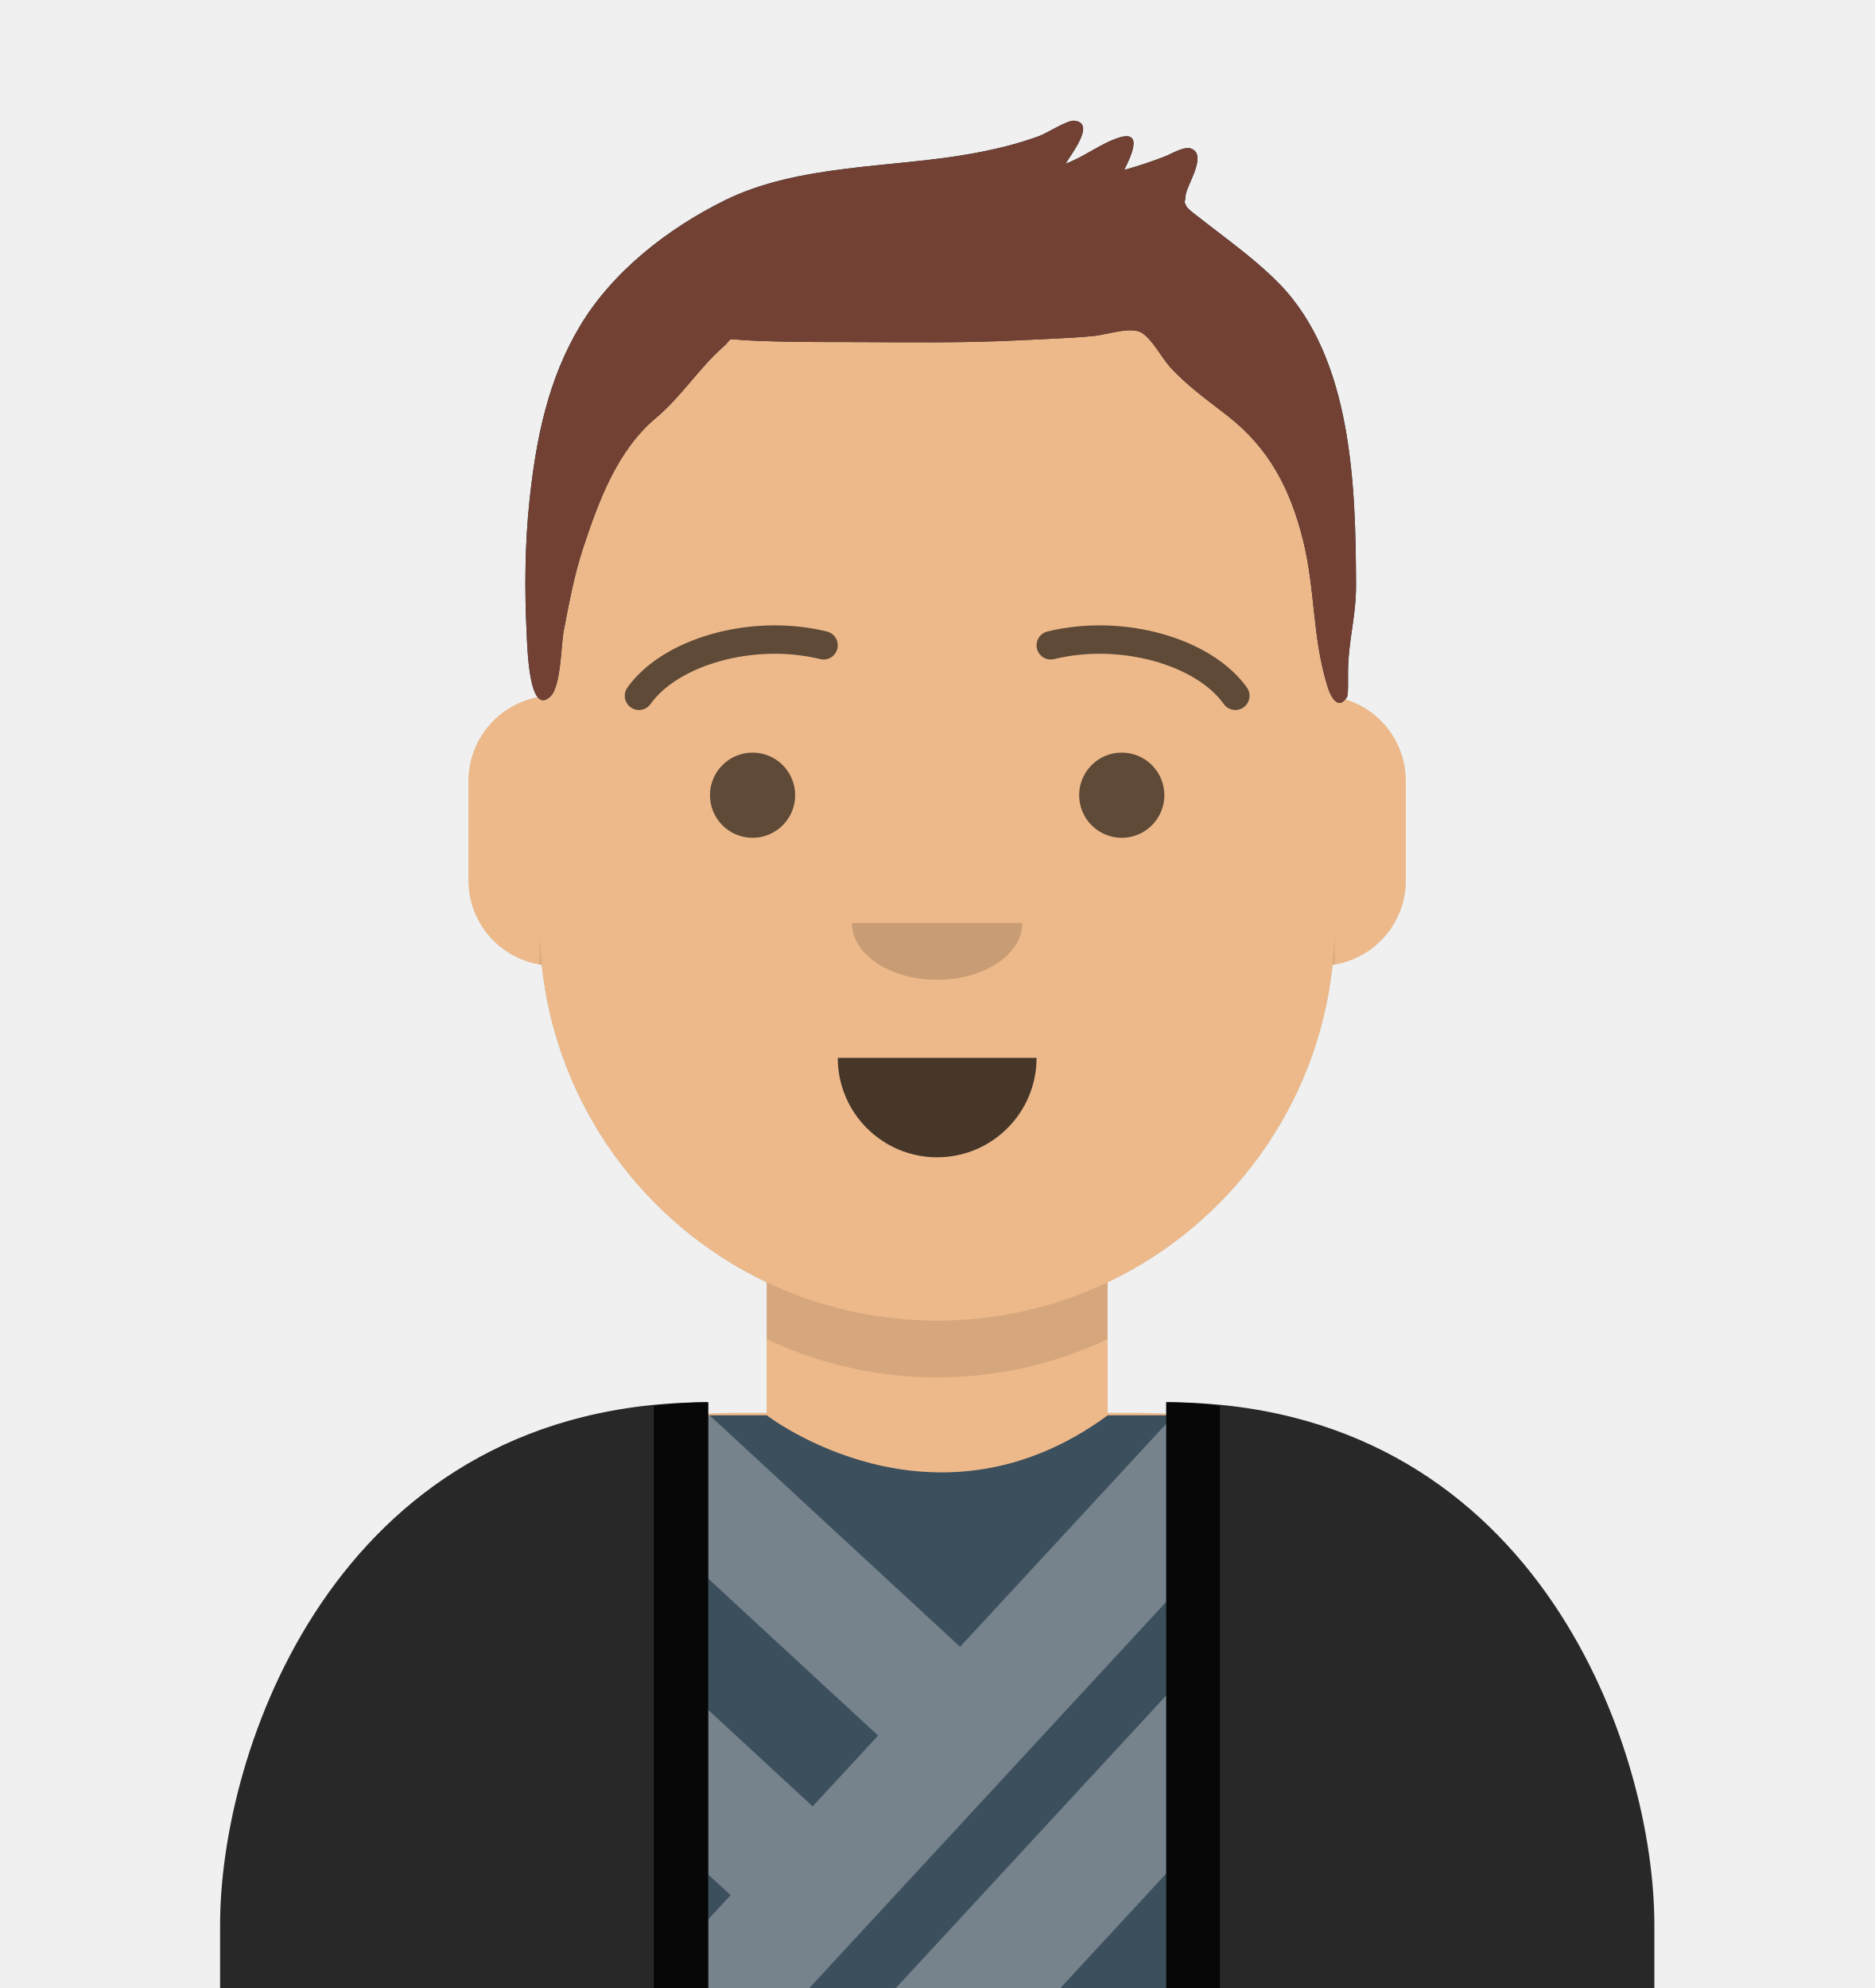
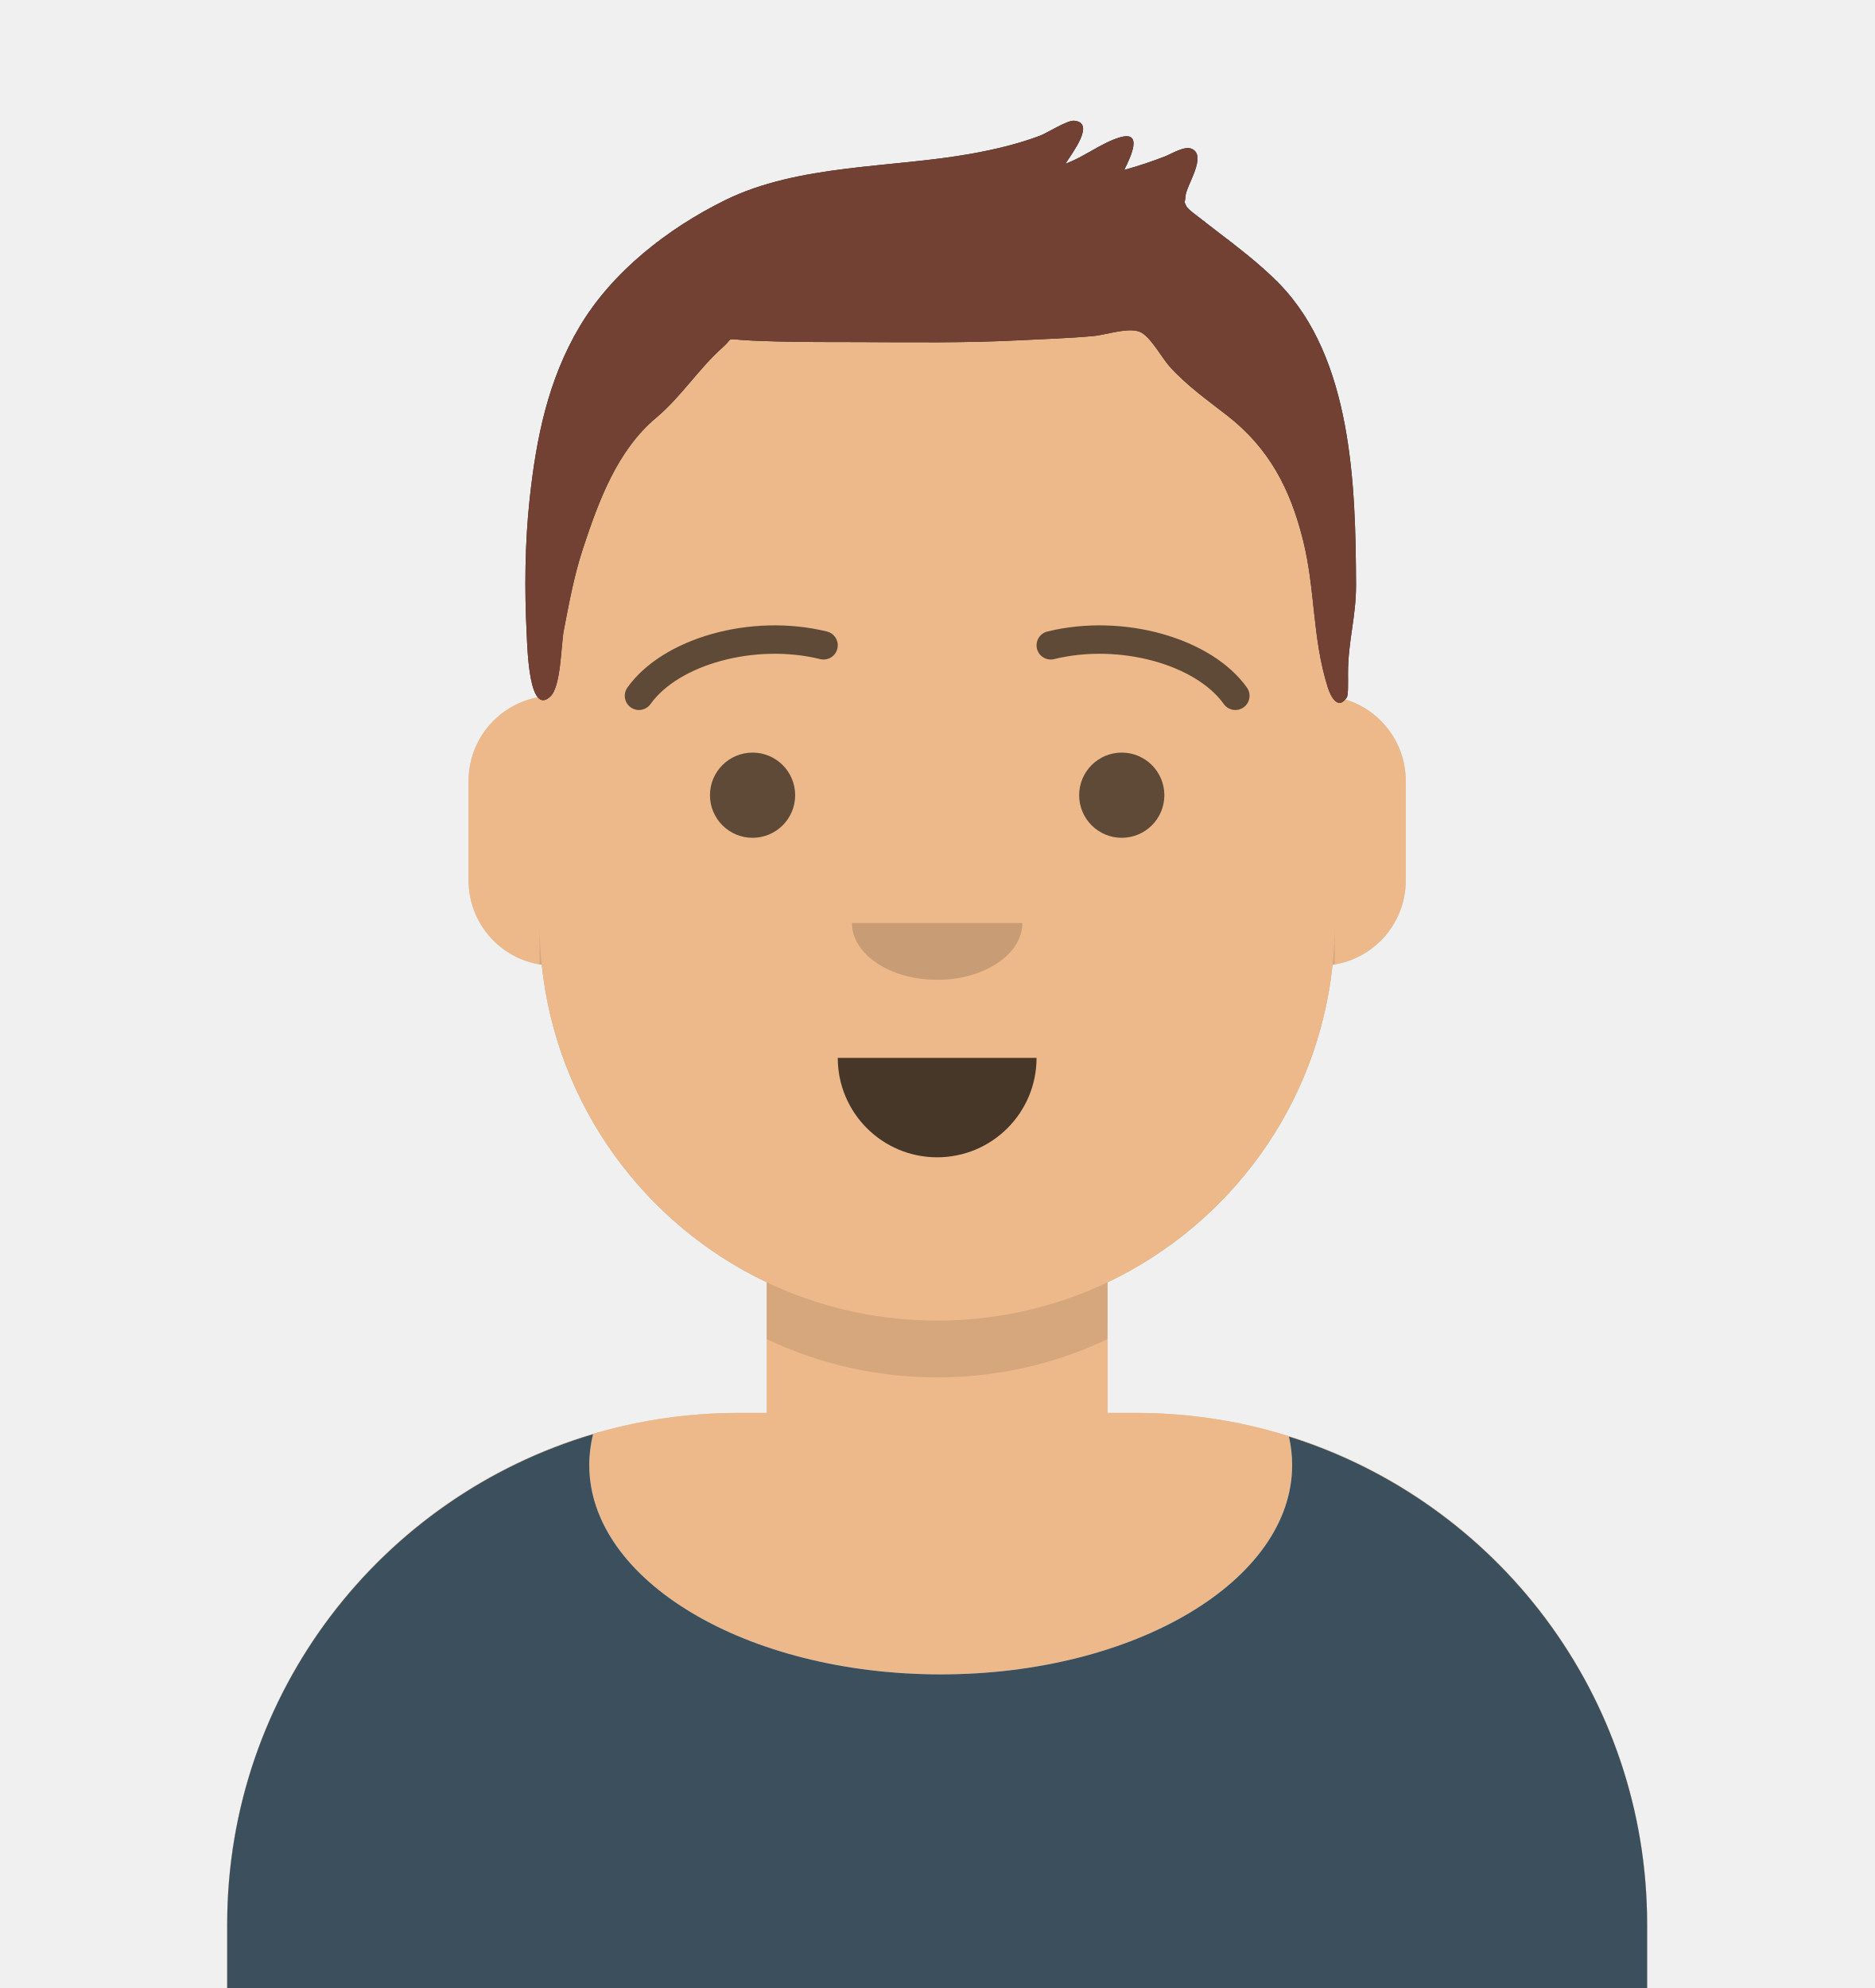
- <svg xmlns="http://www.w3.org/2000/svg" xmlns:ns2="http://design.blush" xmlns:xlink="http://www.w3.org/1999/xlink" width="264px" height="280px" viewBox="0 0 264 280" version="1.1">
+ <svg xmlns="http://www.w3.org/2000/svg" xmlns:xlink="http://www.w3.org/1999/xlink" width="264px" height="280px" viewBox="0 0 264 280" version="1.1">
  <defs>
    <path d="M100,0 C130.928,-5.68137151e-15 156,25.072 156,56 L156.001,62.166 C161.676,63.119 166,68.054 166,74 L166,88 C166,94.052 161.519,99.058 155.694,99.881 C153.628,119.686 141.238,136.422 124.001,144.61 L124,163 L128,163 C167.765,163 200,195.235 200,235 L200,244 L0,244 L0,235 C-4.86974701e-15,195.235 32.235,163 72,163 L76,163 L76,144.611 C58.763,136.422 46.372,119.687 44.305,99.881 C38.481,99.058 34,94.052 34,88 L34,74 C34,68.054 38.325,63.118 44,62.166 L44,56 C44,25.072 69.072,5.68137151e-15 100,0 Z" id="transparent_path-1" />
    <path d="M83,36.348 C83,52.629 105.162,65.828 132.5,65.828 C159.838,65.828 182,52.629 182,36.348 C182,34.985 181.845,33.645 181.544,32.331 C210.784,41.488 232,68.792 232,101.052 L232,110 L32,110 L32,101.052 C32,68.397 53.739,40.82 83.534,32.002 C83.182,33.421 83,34.871 83,36.348 Z" id="transparent_path-3" />
    <rect id="transparent_path-5" x="0" y="0" width="264" height="280" />
    <path d="M74,0 C114.869,0 148,33.131 148,74 L148,84.148 L148,197.608 C135.525,187.237 119.491,181 102,181 L102,181 L98,181 L98,162.611 C115.531,154.283 128.048,137.115 129.791,116.867 C135.569,116.002 140,111.019 140,105 L140,105 L140,92 C140,87.354 137.359,83.324 133.497,81.33 C132.724,81.05 131.952,80.748 131.181,80.426 C130.795,80.32 130.401,80.233 130,80.166 L130,80.166 L130,79.917 C117.224,74.234 104.878,63.071 96.11,47.885 C93.175,42.801 90.831,37.595 89.066,32.397 C80.431,42.941 67.745,53.602 52.342,62.495 C42.778,68.017 33.147,72.291 24,75.266 L24,137.247 C29.602,148.318 38.773,157.278 50,162.611 L50,162.611 L50,181 L46,181 C38.327,181 30.935,182.2 24,184.423 L24,230 C24,244.106 13.569,255.776 0,257.716 L0,74 C0,33.131 33.131,0 74,0 Z" id="transparent_path-7" />
  </defs>
  <g id="transparent_Avataaar/Default" stroke="none" stroke-width="1" fill="none" fill-rule="evenodd">
    <g id="transparent_Body" transform="translate(32, 36)">
      <mask id="transparent_mask-2" fill="white">
        <use xlink:href="#transparent_path-1" />
      </mask>
      <use fill="#D0C6AC" xlink:href="#transparent_path-1" />
      <g id="transparent_Skin-Color" mask="url(#transparent_mask-2)" fill="#EDB98A">
        <g transform="translate(-32, 0)" id="transparent_Color">
          <rect x="0" y="0" width="264" height="244" />
        </g>
      </g>
      <path d="M44,94 C44,124.928 69.072,150 100,150 C130.928,150 156,124.928 156,94 L156,94 L156,102 C156,132.928 130.928,158 100,158 C69.072,158 44,132.928 44,102 Z" id="transparent_Neck-Shadow" fill-opacity="0.1" fill="#000000" mask="url(#transparent_mask-2)" />
    </g>
    <g id="transparent_Clothing" transform="translate(0, 170)">
-       <g id="jedi_robe_Clothing/Jedi robe" stroke="none" stroke-width="1" fill="none" fill-rule="evenodd">
-         <g id="jedi_robe_Robe" transform="translate(31, 27.5)">
-           <path d="M77,1.839 C77,1.839 100.415,19.93 125.026,1.839 L144.732,1.839 L146.639,82.839 L53.79,82.839 L56.462,1.839 L77,1.839 Z" id="jedi_robe_Fabric-Color" fill="#3C4F5C" ns2:color="Top-500" />
-           <path d="M144.732,1.839 L145.05,15.36 L82.694,82.839 L59.513,82.839 L134.365,1.839 L144.732,1.839 Z M145.353,28.215 L145.928,52.677 L118.056,82.839 L94.876,82.839 L145.353,28.215 Z M55.498,31.08 L83.463,56.922 L71.908,69.426 L54.756,53.575 L55.498,31.08 Z M68.946,1.839 L104.232,34.446 L92.678,46.949 L56.09,13.138 L56.462,1.839 L68.946,1.839 Z" id="jedi_robe_Combined-Shape" fill-opacity=".3" fill="#FFF" />
-           <path d="M0.009,72.647 L0.001,73.838 L0.001,82.838 L68.746,82.838 L68.746,0 C17.413,0 0.42,47.304 0.009,72.647" id="jedi_robe_Fill-14" fill="#282828" />
-           <path d="M61.093,0.538 L61.093,82.839 L68.746,82.839 L68.746,0 C66.085,0 63.535,0.185 61.093,0.538" id="jedi_robe_Fill-17" fill="#070707" />
-           <path d="M202.01,72.647 L202.02,73.838 L202.02,82.838 L133.274,82.837 L133.274,0 C184.607,0 201.599,47.304 202.01,72.647" id="jedi_robe_Fill-20" fill="#282828" />
-           <path d="M140.827,0.538 L140.827,82.838 L133.274,82.838 L133.274,0 C135.9,0 138.417,0.185 140.827,0.538" id="jedi_robe_Fill-23" fill="#070707" />
+       <defs>
+         <path d="M83,36.348 C83,52.629 105.162,65.828 132.5,65.828 C159.838,65.828 182,52.629 182,36.348 C182,34.985 181.845,33.645 181.544,32.331 C210.784,41.488 232,68.792 232,101.052 L232,110 L32,110 L32,101.052 C32,68.397 53.739,40.82 83.534,32.002 C83.182,33.421 83,34.871 83,36.348 Z" id="shirt_scoop_neck_path-1" />
+       </defs>
+       <g id="shirt_scoop_neck_Clothing/Shirt-Scoop-Neck" stroke="none" stroke-width="1" fill="none" fill-rule="evenodd">
+         <mask id="shirt_scoop_neck_mask-2" fill="white">
+           <use xlink:href="#shirt_scoop_neck_path-1" />
+         </mask>
+         <use id="shirt_scoop_neck_Clothes" fill="#E6E6E6" xlink:href="#shirt_scoop_neck_path-1" />
+         <g id="shirt_scoop_neck_Fabric-Color" mask="url(#shirt_scoop_neck_mask-2)" fill="#3C4F5C">
+           <rect id="shirt_scoop_neck_🖍Color" x="0" y="0" width="264" height="110" />
        </g>
      </g>
    </g>
    <g id="transparent_Face" transform="translate(76, 82)" fill="#000000">
      <g id="transparent_Mouth" transform="translate(2, 52)">
        <g id="default_Mouth/Default" stroke="none" stroke-width="1" fill="none" fill-rule="evenodd" fill-opacity="0.7">
          <path d="M40,15 C40,22.732 46.268,29 54,29 L54,29 C61.732,29 68,22.732 68,15" id="default_Mouth" fill="#000000" />
        </g>
      </g>
      <g id="transparent_Nose" transform="translate(28, 40)" fill-opacity="0.16">
        <g id="default_Nose/Default" stroke="none" stroke-width="1" fill="none" fill-rule="evenodd" fill-opacity="0.16">
          <path d="M16,8 C16,12.418 21.373,16 28,16 L28,16 C34.627,16 40,12.418 40,8" id="default_Nose" fill="#000000" />
        </g>
      </g>
      <g id="transparent_Eyes" transform="translate(0, 8)">
        <g id="default_Eyes/Default-😀" stroke="none" stroke-width="1" fill="none" fill-rule="evenodd" fill-opacity="0.6">
          <circle id="default_Eye" fill="#000000" cx="30" cy="22" r="6" />
          <circle id="default_Eye" fill="#000000" cx="82" cy="22" r="6" />
        </g>
      </g>
      <g id="transparent_Eyebrow" fill-opacity="0.6">
        <g id="default_Eyebrow/Outline/Default" stroke="none" stroke-width="1" fill="none" fill-rule="evenodd" fill-opacity="0.6">
          <g id="default_I-Browse" transform="translate(12, 6)" fill="#000000" fill-rule="nonzero">
            <path d="M3.63,11.159 C7.545,5.65 18.278,2.561 27.523,4.831 C28.596,5.095 29.679,4.439 29.942,3.366 C30.206,2.293 29.55,1.21 28.477,0.947 C17.74,-1.69 5.312,1.887 0.37,8.841 C-0.27,9.742 -0.059,10.99 0.841,11.63 C1.742,12.27 2.99,12.059 3.63,11.159 Z" id="default_Eyebrow" />
            <path d="M61.63,11.159 C65.545,5.65 76.278,2.561 85.523,4.831 C86.596,5.095 87.679,4.439 87.942,3.366 C88.206,2.293 87.55,1.21 86.477,0.947 C75.74,-1.69 63.312,1.887 58.37,8.841 C57.73,9.742 57.941,10.99 58.841,11.63 C59.742,12.27 60.99,12.059 61.63,11.159 Z" id="default_Eyebrow" transform="translate(73.00015, 6.039198) scale(-1, 1) translate(-73.00015, -6.039198) " />
          </g>
        </g>
      </g>
    </g>
    <g id="transparent_Top">
      <defs>
        <path d="M180.15,39.92 C177.39,37.1 174.186,34.707 171.069,32.307 C170.382,31.777 169.683,31.261 169.011,30.712 C168.858,30.587 167.292,29.466 167.105,29.053 C166.654,28.06 166.915,28.833 166.977,27.649 C167.056,26.151 170.111,21.919 167.831,20.949 C166.828,20.522 165.04,21.658 164.078,22.033 C162.196,22.767 160.292,23.393 158.347,23.933 C159.279,22.076 161.055,18.359 157.716,19.354 C155.114,20.129 152.69,22.122 150.076,23.059 C150.941,21.642 154.4,17.248 151.274,17.002 C150.302,16.926 147.471,18.75 146.424,19.14 C143.287,20.305 140.083,21.059 136.79,21.653 C125.592,23.671 112.497,23.095 102.137,28.193 C94.149,32.124 86.263,38.222 81.648,45.988 C77.201,53.473 75.538,61.664 74.607,70.241 C73.924,76.536 73.868,83.043 74.188,89.36 C74.292,91.43 74.525,100.971 77.532,98.081 C79.03,96.642 79.019,90.828 79.396,88.86 C80.147,84.945 80.87,81.013 82.122,77.223 C84.328,70.544 86.931,63.43 92.427,58.83 C95.954,55.878 98.431,51.889 101.806,48.911 C103.322,47.574 102.165,47.713 104.603,47.889 C106.241,48.006 107.885,48.051 109.526,48.094 C113.322,48.193 117.124,48.168 120.921,48.181 C128.568,48.209 136.179,48.317 143.819,47.916 C147.214,47.739 150.618,47.642 154.004,47.328 C155.895,47.153 159.251,45.941 160.808,46.867 C162.233,47.714 163.713,50.482 164.736,51.615 C167.154,54.294 170.036,56.339 172.862,58.535 C178.757,63.115 181.732,68.867 183.523,76.023 C185.306,83.153 184.806,89.768 187.013,96.785 C187.402,98.018 188.429,100.145 189.695,98.239 C189.93,97.885 189.87,95.939 189.87,94.819 C189.87,90.3 191.014,86.908 191,82.359 C190.944,68.527 190.496,50.491 180.15,39.92 Z" id="short_flat_path-1" />
      </defs>
      <g id="short_flat_Top/Short-Hair/Short-Flat" stroke="none" stroke-width="1" fill="none" fill-rule="evenodd">
        <g id="short_flat_Facial-Hair" transform="translate(49, 72)" />
        <mask id="short_flat_mask-2" fill="white">
          <use xlink:href="#short_flat_path-1" />
        </mask>
        <use id="short_flat_Short-Hair" fill="#1F3140" xlink:href="#short_flat_path-1" />
        <g id="short_flat_Hair-Color" mask="url(#short_flat_mask-2)" fill="#724133">
          <g transform="translate(1, 0)" id="short_flat_Color">
            <rect x="0" y="0" width="264" height="280" />
          </g>
        </g>
        <g id="short_flat_Accessory" transform="translate(62, 85)">
        </g>
      </g>
    </g>
  </g>
</svg>
